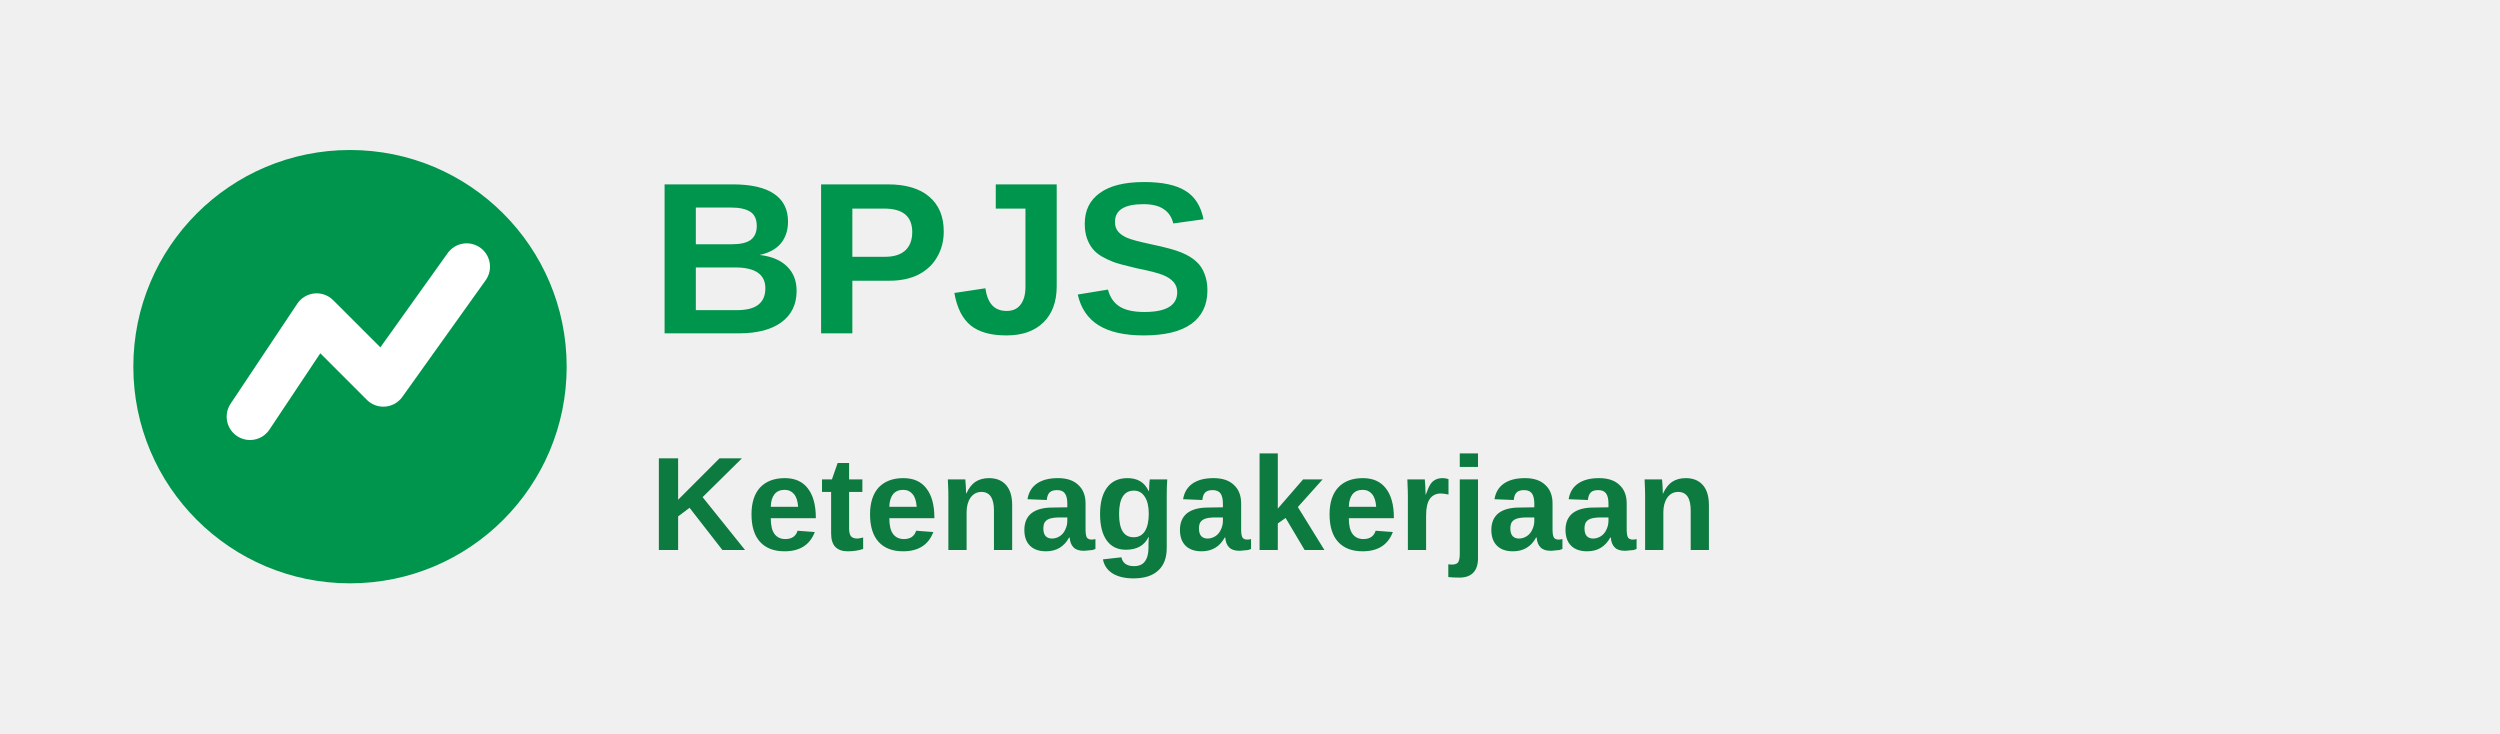
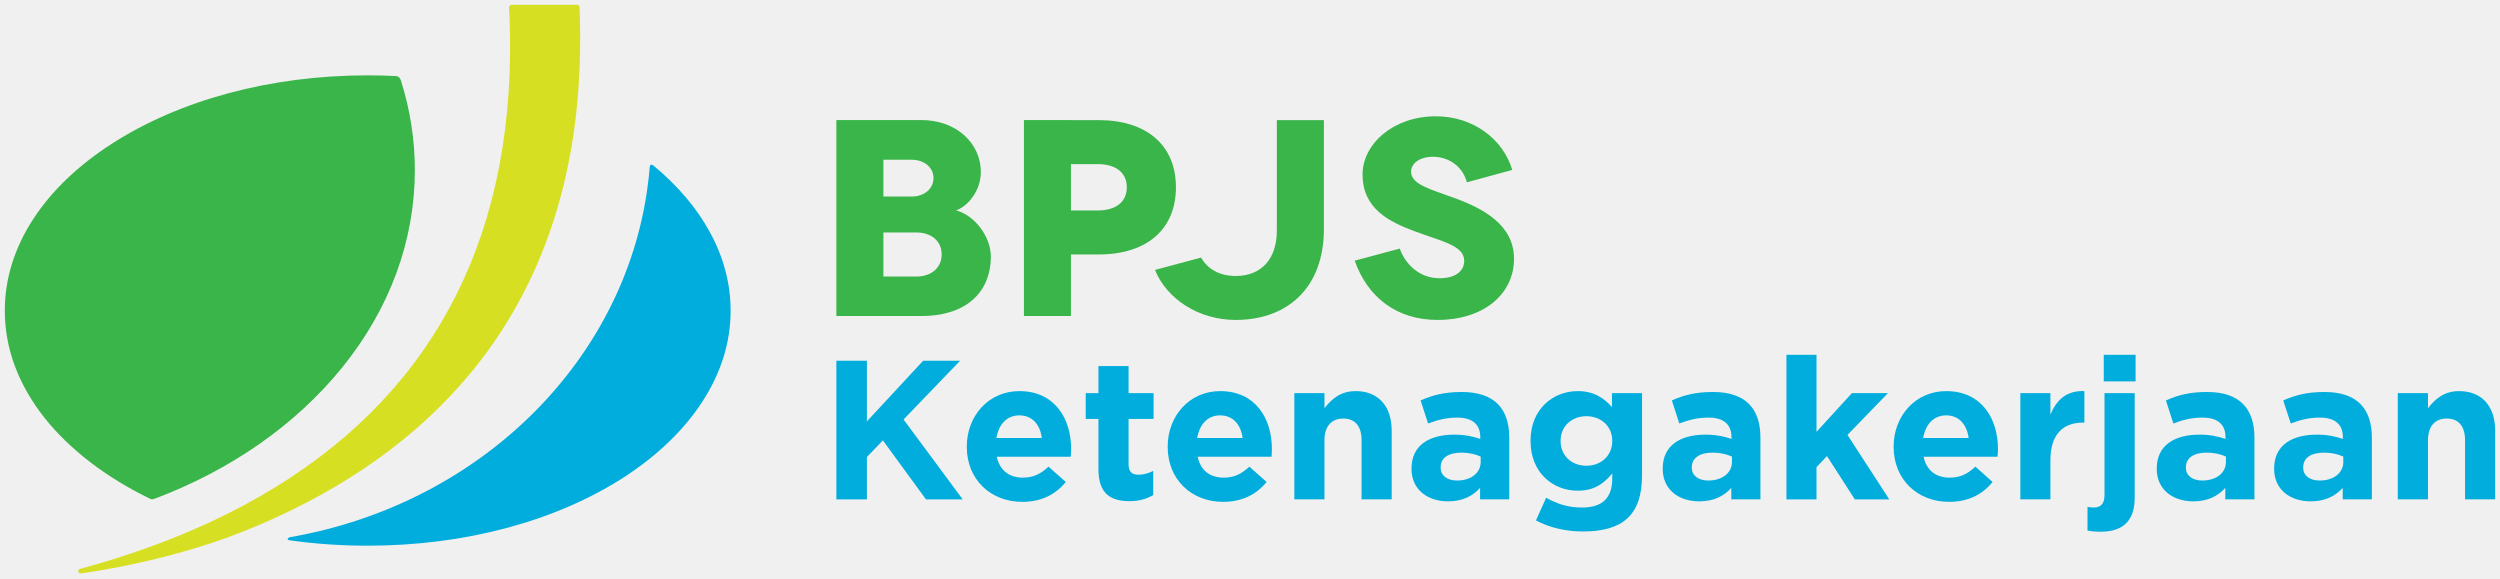
- <svg xmlns="http://www.w3.org/2000/svg" viewBox="0 0 150 44" width="150" height="44" role="img">
-   <circle cx="21" cy="22" r="13" fill="#00954C" />
-   <path d="M15 25l4-6 4 4 5-7" stroke="#fff" stroke-width="2.8" fill="none" stroke-linecap="round" stroke-linejoin="round" />
-   <text x="39" y="20" font-family="Arial,Helvetica,sans-serif" font-size="13" font-weight="700" fill="#00954C">BPJS</text>
-   <text x="39" y="33" font-family="Arial,Helvetica,sans-serif" font-size="8" font-weight="600" fill="#0d7a3f">Ketenagakerjaan</text>
+ <svg xmlns="http://www.w3.org/2000/svg" version="1.1" id="svg4310" viewBox="0 0 259.913 60.114" height="60.114" width="259.913">
+   <defs id="defs4312">
+     <clipPath clipPathUnits="userSpaceOnUse" id="clipPath4981-9">
+       <path d="m 0,0 595.276,0 0,841.89 L 0,841.89 0,0 Z" id="path4983-5" />
+     </clipPath>
+     <clipPath clipPathUnits="userSpaceOnUse" id="clipPath4941-8">
+       <path d="m 0,0 595.276,0 0,841.89 L 0,841.89 0,0 Z" id="path4943-6" />
+     </clipPath>
+     <clipPath clipPathUnits="userSpaceOnUse" id="clipPath4917-3">
+       <path d="m 0,0 595.276,0 0,841.89 L 0,841.89 0,0 Z" id="path4919-8" />
+     </clipPath>
+   </defs>
+   <g transform="translate(-262.9499,-114.1182)" id="layer1">
+     <g transform="translate(0.5000016,-0.4999948)" id="g5357">
+       <g id="g4913" transform="matrix(1.25,0,0,-1.25,168.5204,1073.582)">
+         <g id="g4915" clip-path="url(#clipPath4917-3)">
+           <g id="g4921" transform="translate(123.3435,766.5933)">
+             <path d="m 0,0 c -0.006,0.097 -0.09,0.178 -0.197,0.178 l -5.479,0 -0.132,-0.064 -0.053,-0.129 c 0.125,-2.495 0.111,-4.935 -0.05,-7.28 -1.143,-16.428 -9.462,-28.379 -24.734,-35.518 -3.32,-1.542 -6.991,-2.867 -10.907,-3.929 -0.097,-0.031 -0.157,-0.123 -0.134,-0.232 0.015,-0.082 0.091,-0.139 0.186,-0.139 l 0.017,0 c 0.077,0.007 7.045,0.897 13.541,3.497 7.436,2.969 13.498,7.06 18.013,12.155 5.327,5.987 8.558,13.462 9.606,22.185 C 0.025,-6.33 0.134,-3.214 0,0" style="fill:#d7df23;fill-opacity:1;fill-rule:nonzero;stroke:none" id="path4923" />
+           </g>
+           <g id="g4925" transform="translate(108.4816,760.4996)">
+             <path d="m 0,0 c -0.053,0.142 -0.142,0.306 -0.398,0.347 -0.807,0.039 -1.597,0.058 -2.354,0.058 -8.064,0 -15.639,-2.035 -21.339,-5.724 -2.772,-1.791 -4.96,-3.894 -6.475,-6.218 -1.572,-2.409 -2.372,-4.977 -2.372,-7.628 0,-3.127 1.105,-6.121 3.285,-8.894 2.091,-2.637 5.125,-4.974 8.801,-6.755 0.024,-0.02 0.091,-0.04 0.181,-0.04 l 0.13,0.02 c 6.394,2.395 11.808,6.18 15.659,10.934 3.958,4.884 6.048,10.563 6.048,16.424 C 1.166,-4.95 0.775,-2.445 0,0" style="fill:#39b54a;fill-opacity:1;fill-rule:nonzero;stroke:none" id="path4927" />
+           </g>
+           <g id="g4929" transform="translate(134.1957,747.8458)">
+             <path d="m 0,0 c -1.093,2.011 -2.686,3.891 -4.731,5.579 l -0.132,0.053 c -0.09,0 -0.136,-0.089 -0.148,-0.17 l 0,-10e-4 C -6.24,-9.864 -18.573,-22.53 -34.987,-25.364 l -0.149,-0.123 c 0,-0.028 0.013,-0.101 0.146,-0.121 2.128,-0.305 4.329,-0.453 6.524,-0.453 8.05,0 15.622,2.019 21.328,5.704 2.773,1.807 4.948,3.896 6.472,6.229 1.578,2.41 2.381,4.978 2.381,7.617 C 1.715,-4.272 1.137,-2.086 0,0" style="fill:#00addc;fill-opacity:1;fill-rule:nonzero;stroke:none" id="path4931" />
+           </g>
+         </g>
+       </g>
+       <g id="g4933" transform="matrix(1.25,0,0,-1.25,358.7183,166.5349)">
+         <path d="m 0,0 -3.583,4.905 -1.33,-1.383 0,-3.525 -2.539,0 0,11.535 2.539,0 0,-5.046 4.683,5.047 3.071,0 L -1.864,6.644 3.054,0 0,0 Z" style="fill:#00addc;fill-opacity:1;fill-rule:nonzero;stroke:none" id="path4935" />
+       </g>
+       <g id="g4937" transform="matrix(1.25,0,0,-1.25,168.5204,1073.582)">
+         <g id="g4939" clip-path="url(#clipPath4941-8)">
+           <g id="g4945" transform="translate(159.9226,732.6246)">
+             <path d="m 0,0 c -1.032,0 -1.712,-0.743 -1.906,-1.881 l 3.775,0 C 1.726,-0.755 1.064,0 0,0 m 4.275,-3.439 -6.152,0 c 0.247,-1.147 1.045,-1.741 2.165,-1.741 0.838,0 1.446,0.268 2.14,0.913 L 3.865,-5.54 C 3.039,-6.56 1.85,-7.194 0.246,-7.194 c -2.649,0 -4.615,1.873 -4.615,4.573 l 0,0.033 c 0,2.518 1.799,4.605 4.369,4.605 2.954,0 4.309,-2.301 4.309,-4.807 l 0,-0.028 c 0,-0.252 -0.016,-0.4 -0.034,-0.621" style="fill:#00addc;fill-opacity:1;fill-rule:nonzero;stroke:none" id="path4947" />
+           </g>
+           <g id="g4949" transform="translate(169.0803,725.4888)">
+             <path d="m 0,0 c -1.536,0 -2.577,0.603 -2.577,2.649 l 0,4.187 -1.059,0 0,2.147 1.059,0 0,2.252 2.506,0 0,-2.252 2.081,0 0,-2.147 -2.081,0 0,-3.772 C -0.071,2.488 0.173,2.2 0.741,2.2 1.2,2.2 1.619,2.328 1.977,2.518 l 0,-2.009 C 1.449,0.196 0.841,0 0,0" style="fill:#00addc;fill-opacity:1;fill-rule:nonzero;stroke:none" id="path4951" />
+           </g>
+           <g id="g4953" transform="translate(176.6277,732.6246)">
+             <path d="m 0,0 c -1.042,0 -1.715,-0.743 -1.909,-1.881 l 3.774,0 C 1.721,-0.755 1.054,0 0,0 m 4.275,-3.439 -6.147,0 c 0.239,-1.147 1.034,-1.741 2.154,-1.741 0.844,0 1.452,0.268 2.146,0.913 L 3.863,-5.54 C 3.031,-6.56 1.85,-7.194 0.249,-7.194 c -2.653,0 -4.614,1.873 -4.614,4.573 l 0,0.033 c 0,2.518 1.797,4.605 4.365,4.605 2.958,0 4.301,-2.301 4.301,-4.807 l 0,-0.028 c 0,-0.252 -0.014,-0.4 -0.026,-0.621" style="fill:#00addc;fill-opacity:1;fill-rule:nonzero;stroke:none" id="path4955" />
+           </g>
+           <g id="g4957" transform="translate(188.3871,725.6379)">
+             <path d="m 0,0 0,4.922 c 0,1.186 -0.559,1.8 -1.518,1.8 -0.957,0 -1.567,-0.614 -1.567,-1.8 l 0,-4.922 -2.505,0 0,8.833 2.505,0 0,-1.254 c 0.577,0.742 1.316,1.425 2.594,1.425 1.891,0 2.997,-1.261 2.997,-3.29 L 2.506,0 0,0 Z" style="fill:#00addc;fill-opacity:1;fill-rule:nonzero;stroke:none" id="path4959" />
+           </g>
+           <g id="g4961" transform="translate(198.2948,729.1941)">
+             <path d="m 0,0 c -0.429,0.203 -0.989,0.331 -1.602,0.331 -1.073,0 -1.727,-0.432 -1.727,-1.221 l 0,-0.032 c 0,-0.674 0.561,-1.068 1.369,-1.068 1.165,0 1.96,0.64 1.96,1.546 L 0,0 Z m -0.049,-3.556 0,0.954 c -0.61,-0.68 -1.459,-1.119 -2.668,-1.119 -1.664,0 -3.037,0.948 -3.037,2.704 l 0,0.027 c 0,1.929 1.465,2.817 3.564,2.817 0.893,0 1.531,-0.149 2.157,-0.354 l 0,0.149 c 0,1.04 -0.644,1.622 -1.895,1.622 -0.954,0 -1.628,-0.191 -2.444,-0.489 l -0.626,1.919 c 0.976,0.424 1.934,0.7 3.427,0.7 2.737,0 3.949,-1.415 3.949,-3.799 l 0,-5.131 -2.427,0 z" style="fill:#00addc;fill-opacity:1;fill-rule:nonzero;stroke:none" id="path4963" />
+           </g>
+           <g id="g4965" transform="translate(209.2379,730.5201)">
+             <path d="M 0,0 C 0,1.197 -0.93,2.034 -2.15,2.034 -3.369,2.034 -4.296,1.197 -4.296,0 l 0,-0.036 c 0,-1.223 0.927,-2.05 2.146,-2.05 1.22,0 2.15,0.839 2.15,2.05 L 0,0 Z m -2.446,-7.553 c -1.437,0 -2.79,0.328 -3.903,0.919 l 0.852,1.887 c 0.903,-0.514 1.81,-0.814 2.986,-0.814 1.71,0 2.511,0.82 2.511,2.405 l 0,0.431 c -0.734,-0.892 -1.545,-1.436 -2.878,-1.436 -2.062,0 -3.918,1.506 -3.918,4.125 l 0,0.036 c 0,2.633 1.883,4.122 3.918,4.122 1.371,0 2.175,-0.582 2.855,-1.325 l 0,1.154 2.5,0 0,-6.843 c 0,-3.329 -1.639,-4.661 -4.923,-4.661" style="fill:#00addc;fill-opacity:1;fill-rule:nonzero;stroke:none" id="path4967" />
+           </g>
+           <g id="g4969" transform="translate(219.1941,729.1941)">
+             <path d="m 0,0 c -0.432,0.203 -0.995,0.331 -1.607,0.331 -1.073,0 -1.731,-0.432 -1.731,-1.221 l 0,-0.032 c 0,-0.674 0.564,-1.068 1.369,-1.068 1.17,0 1.969,0.64 1.969,1.546 L 0,0 Z m -0.055,-3.556 0,0.954 c -0.612,-0.68 -1.459,-1.119 -2.676,-1.119 -1.66,0 -3.028,0.948 -3.028,2.704 l 0,0.027 c 0,1.929 1.473,2.817 3.56,2.817 0.89,0 1.532,-0.149 2.159,-0.354 l 0,0.149 c 0,1.04 -0.65,1.622 -1.89,1.622 -0.962,0 -1.633,-0.191 -2.449,-0.489 l -0.62,1.919 c 0.971,0.424 1.929,0.7 3.429,0.7 2.737,0 3.938,-1.415 3.938,-3.799 l 0,-5.131 -2.423,0 z" style="fill:#00addc;fill-opacity:1;fill-rule:nonzero;stroke:none" id="path4971" />
+           </g>
+         </g>
+       </g>
+       <g id="g4973" transform="matrix(1.25,0,0,-1.25,455.2876,166.5349)">
+         <path d="m 0,0 -2.316,3.6 -0.872,-0.918 0,-2.682 -2.5,0 0,12.026 2.5,0 0,-6.411 2.942,3.218 2.997,0 L -0.612,5.359 2.864,0 0,0 Z" style="fill:#00addc;fill-opacity:1;fill-rule:nonzero;stroke:none" id="path4975" />
+       </g>
+       <g id="g4977" transform="matrix(1.25,0,0,-1.25,168.5204,1073.582)">
+         <g id="g4979" clip-path="url(#clipPath4981-9)">
+           <g id="g4985" transform="translate(237.0121,732.6246)">
+             <path d="m 0,0 c -1.035,0 -1.719,-0.743 -1.913,-1.881 l 3.781,0 C 1.716,-0.755 1.059,0 0,0 m 4.267,-3.439 -6.149,0 c 0.245,-1.147 1.038,-1.741 2.166,-1.741 0.839,0 1.449,0.268 2.146,0.913 L 3.859,-5.54 c -0.82,-1.02 -2.014,-1.654 -3.61,-1.654 -2.656,0 -4.621,1.873 -4.621,4.573 l 0,0.033 c 0,2.518 1.804,4.605 4.372,4.605 2.957,0 4.306,-2.301 4.306,-4.807 l 0,-0.028 c 0,-0.252 -0.013,-0.4 -0.039,-0.621" style="fill:#00addc;fill-opacity:1;fill-rule:nonzero;stroke:none" id="path4987" />
+           </g>
+           <g id="g4989" transform="translate(248.3677,732.0211)">
+             <path d="m 0,0 c -1.66,0 -2.687,-1.01 -2.687,-3.12 l 0,-3.263 -2.5,0 0,8.833 2.5,0 0,-1.785 c 0.512,1.231 1.343,2.017 2.826,1.956 L 0.139,0 0,0 Z" style="fill:#00addc;fill-opacity:1;fill-rule:nonzero;stroke:none" id="path4991" />
+           </g>
+           <path d="m 250.117,737.663 2.648,0 0,-2.213 -2.648,0 0,2.213 z m -0.258,-14.715 c -0.464,0 -0.747,0.032 -1.093,0.096 l 0,1.968 c 0.204,-0.037 0.346,-0.053 0.528,-0.053 0.533,0 0.886,0.28 0.886,1.024 l 0,8.488 2.511,0 0,-8.692 c 0,-1.942 -0.987,-2.831 -2.832,-2.831" style="fill:#00addc;fill-opacity:1;fill-rule:nonzero;stroke:none" id="path4993" />
+           <g id="g4995" transform="translate(260.2776,729.1941)">
+             <path d="m 0,0 c -0.422,0.203 -0.988,0.331 -1.601,0.331 -1.065,0 -1.726,-0.432 -1.726,-1.221 l 0,-0.032 c 0,-0.674 0.556,-1.068 1.361,-1.068 1.174,0 1.966,0.64 1.966,1.546 L 0,0 Z m -0.051,-3.556 0,0.954 c -0.613,-0.68 -1.452,-1.119 -2.669,-1.119 -1.662,0 -3.033,0.948 -3.033,2.704 l 0,0.027 c 0,1.929 1.471,2.817 3.566,2.817 0.881,0 1.523,-0.149 2.151,-0.354 l 0,0.149 c 0,1.04 -0.638,1.622 -1.895,1.622 -0.963,0 -1.627,-0.191 -2.441,-0.489 l -0.617,1.919 c 0.96,0.424 1.928,0.7 3.428,0.7 2.731,0 3.934,-1.415 3.934,-3.799 l 0,-5.131 -2.424,0 z" style="fill:#00addc;fill-opacity:1;fill-rule:nonzero;stroke:none" id="path4997" />
+           </g>
+           <g id="g4999" transform="translate(270.0415,729.1941)">
+             <path d="m 0,0 c -0.433,0.203 -0.992,0.331 -1.602,0.331 -1.076,0 -1.734,-0.432 -1.734,-1.221 l 0,-0.032 c 0,-0.674 0.564,-1.068 1.372,-1.068 1.175,0 1.964,0.64 1.964,1.546 L 0,0 Z m -0.051,-3.556 0,0.954 c -0.607,-0.68 -1.455,-1.119 -2.668,-1.119 -1.669,0 -3.035,0.948 -3.035,2.704 l 0,0.027 c 0,1.929 1.463,2.817 3.56,2.817 0.89,0 1.536,-0.149 2.157,-0.354 l 0,0.149 c 0,1.04 -0.641,1.622 -1.899,1.622 -0.953,0 -1.623,-0.191 -2.433,-0.489 l -0.63,1.919 c 0.978,0.424 1.934,0.7 3.436,0.7 2.737,0 3.938,-1.415 3.938,-3.799 l 0,-5.131 -2.426,0 z" style="fill:#00addc;fill-opacity:1;fill-rule:nonzero;stroke:none" id="path5001" />
+           </g>
+           <g id="g5003" transform="translate(280.1667,725.6379)">
+             <path d="m 0,0 0,4.922 c 0,1.186 -0.56,1.8 -1.518,1.8 -0.958,0 -1.566,-0.614 -1.566,-1.8 l 0,-4.922 -2.51,0 0,8.833 2.51,0 0,-1.254 c 0.574,0.742 1.32,1.425 2.588,1.425 1.898,0 3.003,-1.261 3.003,-3.29 L 2.507,0 0,0 Z" style="fill:#00addc;fill-opacity:1;fill-rule:nonzero;stroke:none" id="path5005" />
+           </g>
+           <g id="g5007" transform="translate(151.3473,744.1703)">
+             <path d="M 0,0 C 1.297,0 2.117,0.763 2.117,1.835 2.117,2.979 1.229,3.667 0,3.667 l -2.73,0 L -2.73,0 0,0 Z m -0.377,6.653 c 1.044,0 1.815,0.649 1.815,1.539 0,0.879 -0.771,1.523 -1.815,1.523 l -2.353,0 0,-3.062 2.353,0 z m 0.814,6.362 c 2.905,0 4.938,-1.935 4.938,-4.317 0,-1.531 -1.048,-2.833 -2.033,-3.183 l 0,-0.019 C 4.883,5.072 6.208,3.306 6.208,1.652 6.208,-1.07 4.417,-3.284 0.392,-3.284 l -7.033,0 0,16.299 7.078,0 z" style="fill:#39b54a;fill-opacity:1;fill-rule:nonzero;stroke:none" id="path5009" />
+           </g>
+           <g id="g5011" transform="translate(166.4497,749.6666)">
+             <path d="M 0,0 C 1.507,0 2.414,0.713 2.414,1.93 2.414,3.134 1.507,3.855 0,3.855 l -2.234,0 L -2.234,0 0,0 Z m 0.067,7.514 c 4.01,0 6.432,-2.104 6.432,-5.584 0,-3.496 -2.422,-5.591 -6.432,-5.591 l -2.301,0 0,-5.119 -3.909,0 0,16.298 6.21,-0.004 z" style="fill:#39b54a;fill-opacity:1;fill-rule:nonzero;stroke:none" id="path5013" />
+           </g>
+           <g id="g5015" transform="translate(185.2542,757.1808)">
+             <path d="m 0,0 0,-9.06 c 0,-4.88 -3.025,-7.559 -7.331,-7.559 -3.114,0 -5.747,1.766 -6.719,4.159 l 3.835,1.027 c 0.557,-0.978 1.558,-1.53 2.884,-1.53 2.145,0 3.418,1.437 3.418,3.765 L -3.913,0 0,0 Z" style="fill:#39b54a;fill-opacity:1;fill-rule:nonzero;stroke:none" id="path5017" />
+           </g>
+           <g id="g5019" transform="translate(197.1512,752.009)">
+             <path d="m 0,0 c -0.398,1.447 -1.653,2.124 -2.815,2.124 -1.164,0 -1.833,-0.588 -1.833,-1.237 0,-1.07 1.625,-1.465 3.607,-2.193 2.421,-0.876 4.957,-2.253 4.957,-5.048 0,-2.979 -2.564,-5.093 -6.357,-5.093 -3.401,0 -5.821,1.881 -6.893,4.929 l 3.749,1.006 c 0.422,-1.227 1.583,-2.468 3.307,-2.468 1.401,0 2.053,0.656 2.053,1.443 0,1.306 -1.913,1.624 -4.247,2.512 -1.95,0.741 -4.209,1.808 -4.209,4.676 0,2.539 2.562,4.838 6.094,4.838 3.12,0 5.593,-1.904 6.359,-4.46 L 0,0 Z" style="fill:#39b54a;fill-opacity:1;fill-rule:nonzero;stroke:none" id="path5021" />
+           </g>
+         </g>
+       </g>
+     </g>
+   </g>
</svg>
